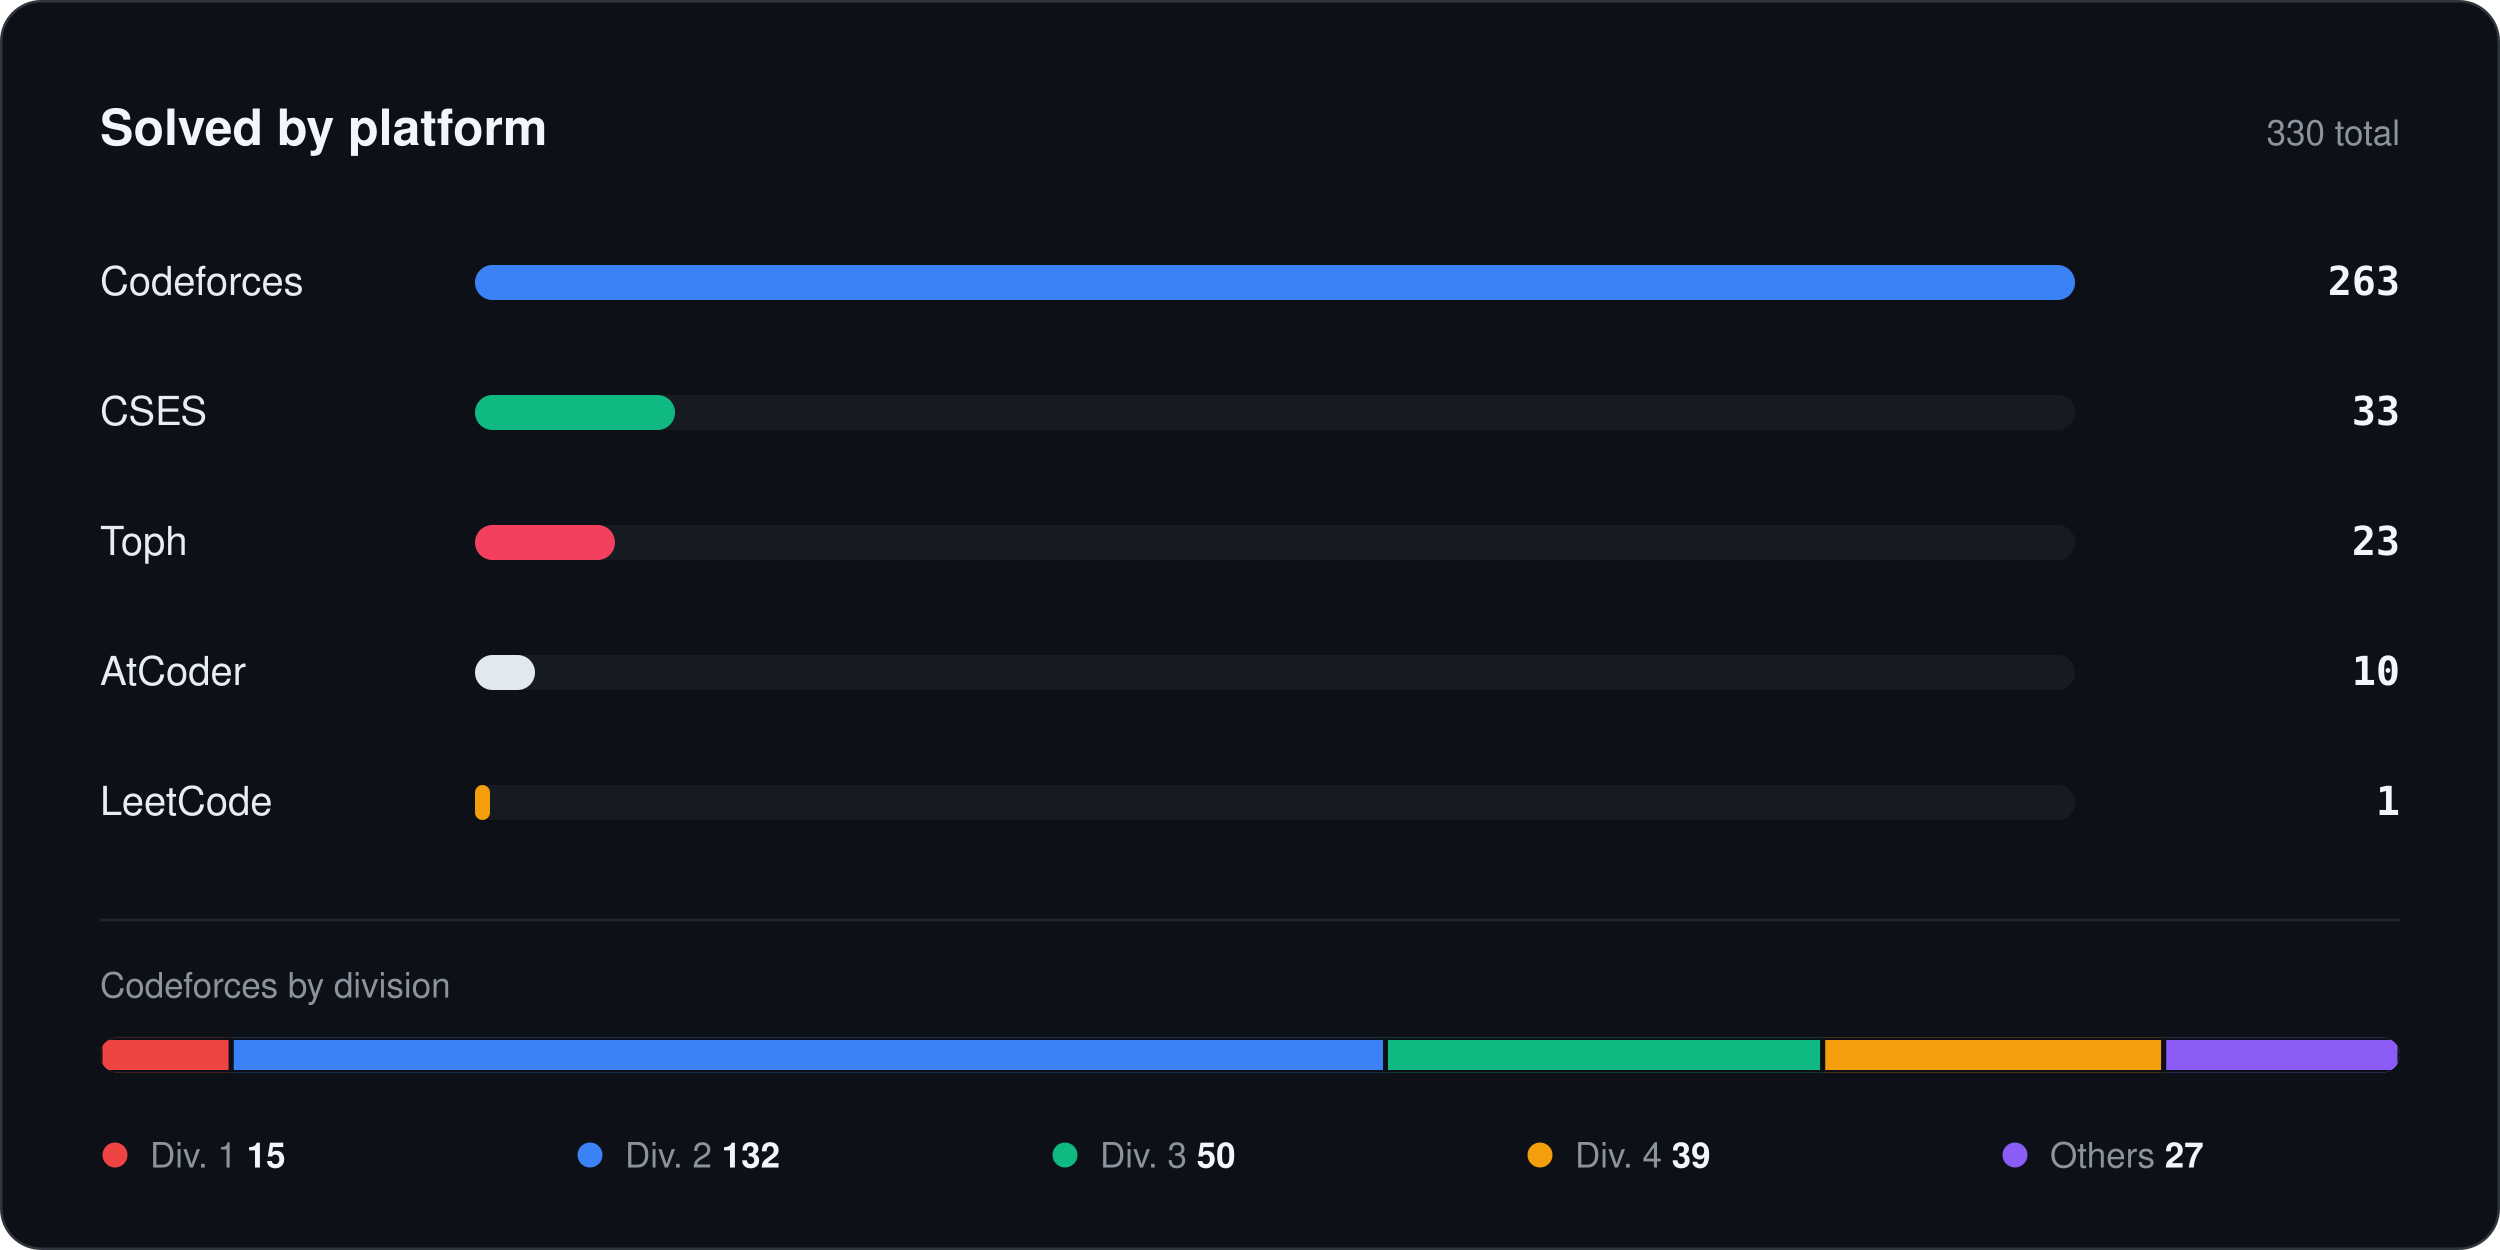
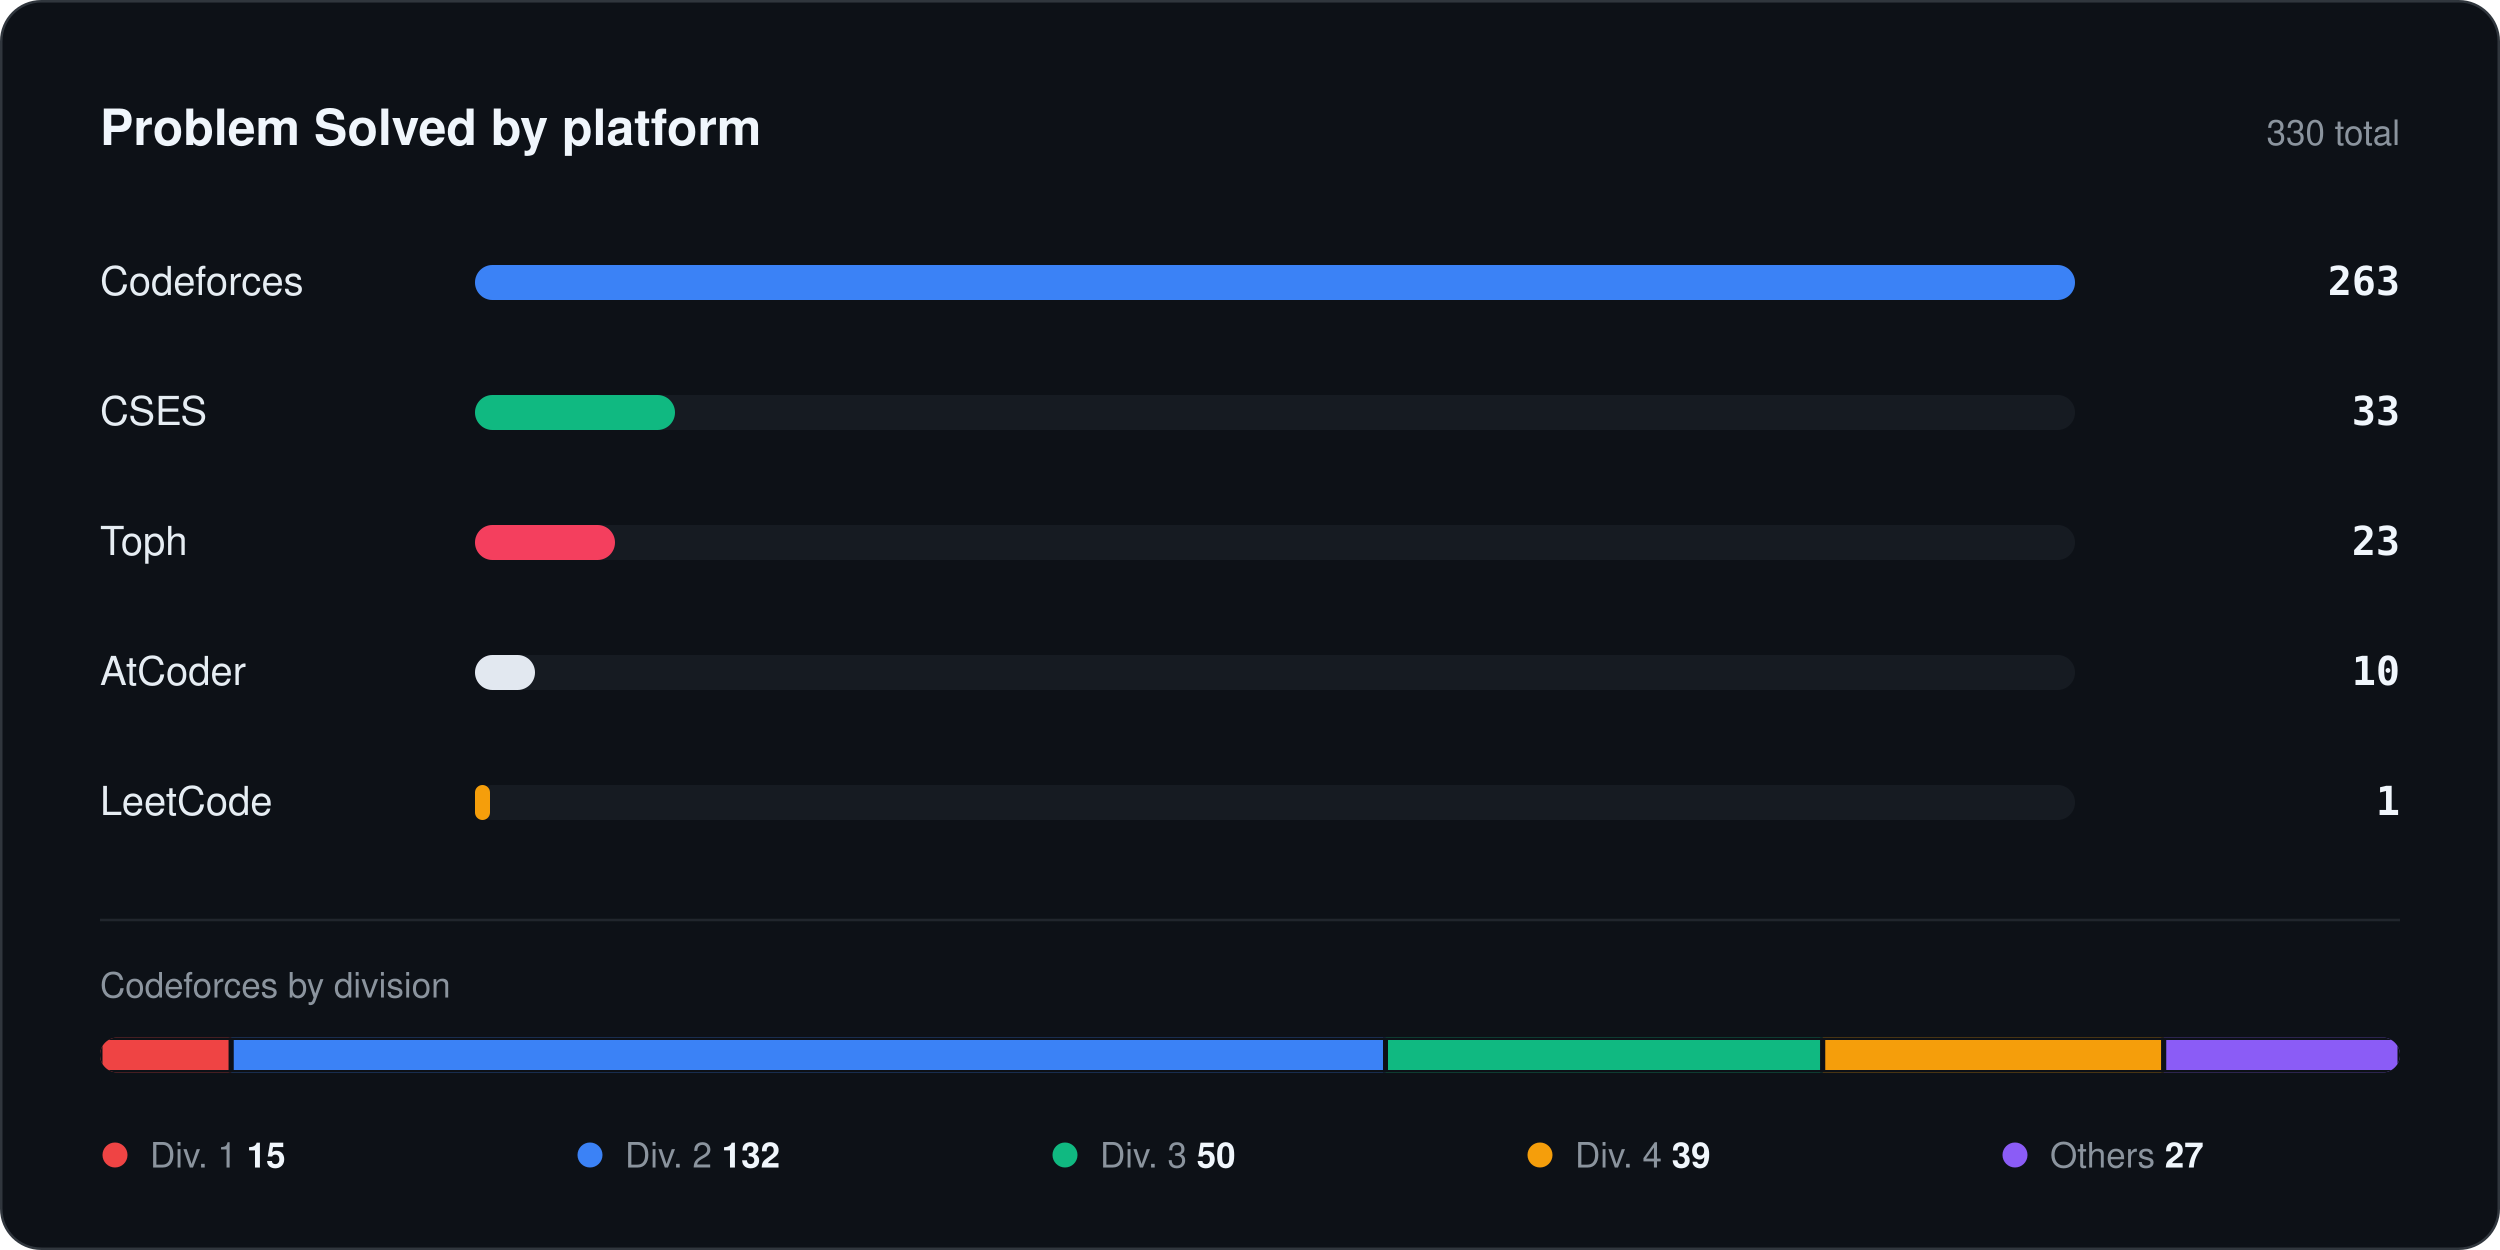
<svg xmlns="http://www.w3.org/2000/svg" viewBox="0 0 1000 500" width="1000" height="500" role="img" aria-label="Solved problems by platform">
  <defs>
    <clipPath id="seg">
      <rect x="40" y="415" width="920" height="14" rx="7" />
    </clipPath>
  </defs>
  <rect x="0.5" y="0.5" width="999" height="499" rx="16" fill="#0d1117" stroke="#30363d" />
  <g font-family="-apple-system,'Segoe UI',Helvetica,Arial,sans-serif">
-     <text x="40" y="58" font-size="20" font-weight="700" fill="#f0f6fc">Solved by platform</text>
+     <text x="40" y="58" font-size="20" font-weight="700" fill="#f0f6fc">Problem Solved by platform</text>
    <text x="960" y="58" font-size="14" text-anchor="end" fill="#8b949e">330 total</text>
  </g>
  <g font-family="-apple-system,'Segoe UI',Helvetica,Arial,sans-serif" font-size="16" fill="#e6edf3">
    <text x="40" y="118">Codeforces</text>
    <text x="40" y="170">CSES</text>
    <text x="40" y="222">Toph</text>
    <text x="40" y="274">AtCoder</text>
    <text x="40" y="326">LeetCode</text>
  </g>
  <g fill="#161b22">
    <rect x="190" y="106" width="640" height="14" rx="7" />
    <rect x="190" y="158" width="640" height="14" rx="7" />
    <rect x="190" y="210" width="640" height="14" rx="7" />
    <rect x="190" y="262" width="640" height="14" rx="7" />
    <rect x="190" y="314" width="640" height="14" rx="7" />
  </g>
  <rect x="190" y="106" width="640" height="14" rx="7" fill="#3b82f6" />
  <rect x="190" y="158" width="80" height="14" rx="7" fill="#10b981" />
  <rect x="190" y="210" width="56" height="14" rx="7" fill="#f43f5e" />
  <rect x="190" y="262" width="24" height="14" rx="7" fill="#e2e8f0" />
  <rect x="190" y="314" width="6" height="14" rx="3" fill="#f59e0b" />
  <g font-family="ui-monospace,SFMono-Regular,Menlo,Consolas,monospace" font-size="16" font-weight="700" fill="#f0f6fc" text-anchor="end">
    <text x="960" y="118">263</text>
    <text x="960" y="170">33</text>
    <text x="960" y="222">23</text>
    <text x="960" y="274">10</text>
    <text x="960" y="326">1</text>
  </g>
  <line x1="40" y1="368" x2="960" y2="368" stroke="#21262d" />
  <text x="40" y="399" font-family="-apple-system,'Segoe UI',Helvetica,Arial,sans-serif" font-size="14" fill="#8b949e">Codeforces by division</text>
  <g clip-path="url(#seg)" stroke="#0d1117" stroke-width="2">
    <rect x="40" y="415" width="52.5" height="14" fill="#ef4444" />
    <rect x="92.5" y="415" width="461.7" height="14" fill="#3b82f6" />
    <rect x="554.2" y="415" width="174.9" height="14" fill="#10b981" />
    <rect x="729.1" y="415" width="136.4" height="14" fill="#f59e0b" />
    <rect x="865.5" y="415" width="94.5" height="14" fill="#8b5cf6" />
  </g>
  <g font-family="-apple-system,'Segoe UI',Helvetica,Arial,sans-serif" font-size="14" fill="#8b949e">
    <circle cx="46" cy="462" r="5" fill="#ef4444" />
    <text x="60" y="467">Div. 1  <tspan fill="#f0f6fc" font-weight="700">15</tspan>
    </text>
    <circle cx="236" cy="462" r="5" fill="#3b82f6" />
    <text x="250" y="467">Div. 2  <tspan fill="#f0f6fc" font-weight="700">132</tspan>
    </text>
    <circle cx="426" cy="462" r="5" fill="#10b981" />
    <text x="440" y="467">Div. 3  <tspan fill="#f0f6fc" font-weight="700">50</tspan>
    </text>
    <circle cx="616" cy="462" r="5" fill="#f59e0b" />
    <text x="630" y="467">Div. 4  <tspan fill="#f0f6fc" font-weight="700">39</tspan>
    </text>
    <circle cx="806" cy="462" r="5" fill="#8b5cf6" />
    <text x="820" y="467">Others  <tspan fill="#f0f6fc" font-weight="700">27</tspan>
    </text>
  </g>
</svg>
